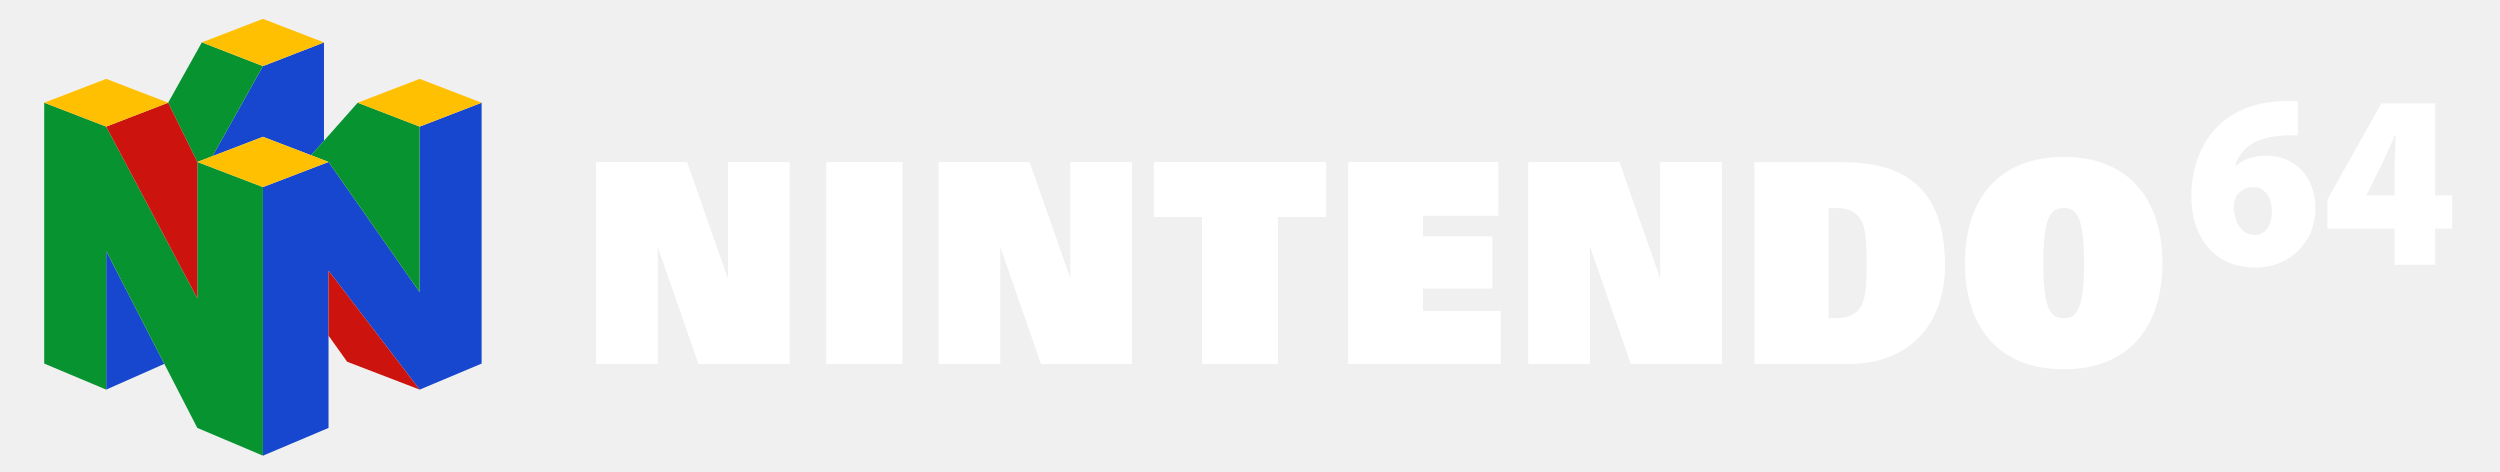
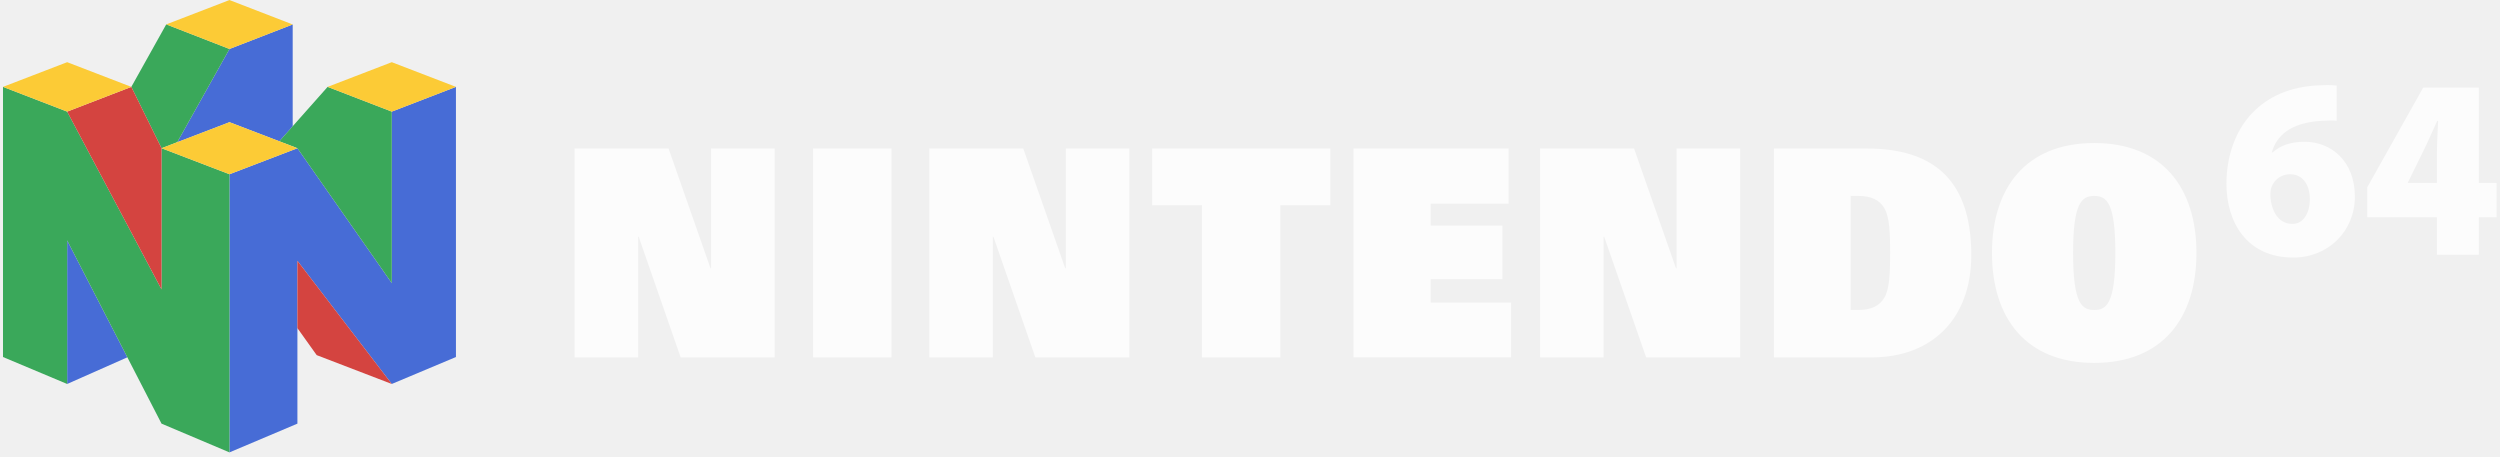
- <svg xmlns="http://www.w3.org/2000/svg" viewBox="0 0 641 121" xml:space="preserve" style="fill-rule:evenodd;clip-rule:evenodd;stroke-linejoin:round;stroke-miterlimit:2">
-   <path d="M67.414 16.952 54.478 40.037l12.936-4.958 12.348 4.728 3.306-3.71V10.882l-15.654 6.07ZM107.6 99.895 84.237 69.404v40.313l-16.823 7.117V47.967l16.823-6.443L107.6 74.919V32.462l15.888-6.128v66.888L107.6 99.895Zm-80.374 0 14.907-6.601-14.907-28.941v35.542Z" style="fill:#1747ce;fill-rule:nonzero" />
-   <path d="m43.114 26.334 7.478 15.189 3.886-1.486 12.936-23.085-15.654-6.09-8.646 15.472Zm36.648 13.473 11.955-13.473 15.883 6.128v42.457L84.237 41.524l-4.475-1.717Z" style="fill:#069330;fill-rule:nonzero" />
-   <path d="m27.226 32.462-15.888-6.128v66.888l15.888 6.673V64.353l23.366 45.364 16.822 7.117V47.967l-16.822-6.444v34.962L27.226 32.462Z" style="fill:#069330;fill-rule:nonzero" />
-   <path d="M50.592 41.523v34.962L27.226 32.462l15.888-6.128 7.478 15.189ZM107.6 99.895 84.237 69.404v16.658l4.773 6.691 18.59 7.142Z" style="fill:#cc130e;fill-rule:nonzero" />
-   <path d="m84.237 41.523-16.823 6.444-16.822-6.444 16.822-6.444 16.823 6.444Zm7.475-15.189 15.888-6.113 15.888 6.113-15.888 6.128-15.888-6.128Zm-80.374 0 15.888-6.113 15.888 6.113-15.888 6.128-15.888-6.128Zm71.73-15.452L67.414 4.834 51.76 10.862l15.654 6.09 15.654-6.07Z" style="fill:#ffc001;fill-rule:nonzero" />
-   <path d="M179.128 93.322h23.28v-51.73h-15.751v29.662h-.136l-10.385-29.662h-23.278v51.73H168.6v-29.86h.141l10.387 29.86Zm87.825 0h23.278v-51.73h-15.74v29.662h-.142l-10.387-29.662h-23.276v51.73h15.749v-29.86h.136l10.382 29.86Zm151.23 0h23.282v-51.73h-15.746v29.662h-.141l-10.385-29.662h-23.279v51.73h15.744v-29.86h.138l10.387 29.86Zm-206.265-51.73h19.418v51.73h-19.418zm96.285 14.052h-12.339V41.592h44.133v14.052h-12.382v37.678h-19.412V55.644Zm37.527-14.066h38.4V55.26h-19.29v5.41h17.761v13.262H364.84v5.804h19.906v13.568H345.73V41.578Zm104.092.014h23.004c19.62 0 25.865 11.105 25.865 26.436 0 15.621-9.636 25.295-24.704 25.295h-24.165V41.592Zm19.007 39.975h1.893c3.122 0 5.215-.957 6.438-3.035 1.29-2.151 1.433-6.068 1.433-11.078 0-5.014-.147-8.923-1.433-11.077-1.223-2.08-3.316-3.038-6.438-3.038h-1.893v28.228Zm60.298-41.332c16.904 0 25.314 11.1 25.314 27.221 0 16.124-8.413 27.228-25.314 27.228-16.905 0-25.316-11.104-25.316-27.228 0-16.121 8.408-27.221 25.316-27.221Zm0 41.339c2.982 0 5.229-1.466 5.229-14.12 0-12.368-2.112-14.115-5.229-14.115-3.12 0-5.228 1.747-5.228 14.115 0 12.655 2.241 14.12 5.228 14.12Z" style="fill:#fff;fill-rule:nonzero" />
-   <path d="M179.128 93.322h23.28v-51.73h-15.751v29.662h-.136l-10.385-29.662h-23.278v51.73H168.6v-29.86h.141l10.387 29.86Zm87.825 0h23.278v-51.73h-15.74v29.662h-.142l-10.387-29.662h-23.276v51.73h15.749v-29.86h.136l10.382 29.86Zm151.23 0h23.282v-51.73h-15.746v29.662h-.141l-10.385-29.662h-23.279v51.73h15.744v-29.86h.138l10.387 29.86Zm-206.265-51.73h19.418v51.73h-19.418zm96.285 14.052h-12.339V41.592h44.133v14.052h-12.382v37.678h-19.412V55.644Zm37.527-14.066h38.4V55.26h-19.29v5.41h17.761v13.262H364.84v5.804h19.906v13.568H345.73V41.578Zm243.439-6.865c-1.034-.09-2.038-.048-3.439.016-8.191.379-11.504 3.869-12.627 7.812h.198c2.04-1.782 4.561-2.614 7.938-2.614 6.497 0 12.431 4.724 12.431 13.587 0 8.48-6.519 15.085-15.269 15.085-11.526 0-16.54-8.803-16.54-18.242 0-7.667 2.72-14.161 7.185-18.35 4.25-3.937 9.73-5.925 16.436-6.079 1.777-.102 2.832 0 3.687.077v8.708Zm-10.914 25.545c2.657 0 4.267-2.713 4.267-6.178-.021-2.925-1.361-6.113-4.922-6.113-2.176 0-3.872 1.379-4.512 3.044-.249.511-.342 1.238-.342 2.472.228 3.305 1.821 6.776 5.443 6.776l.066-.001Zm35.725 7.644v-9.283h-17.258v-7.417l13.856-24.69h13.788v23.603h4.385v8.504h-4.385v9.283H613.98Zm0-17.787v-7.113c0-2.629.157-5.36.291-8.239h-.225c-1.283 2.794-2.399 5.453-3.859 8.339l-3.39 6.89-.036.125 7.219-.002Z" style="fill:#fff;fill-rule:nonzero" />
+ <svg xmlns="http://www.w3.org/2000/svg" width="619px" height="113px" viewBox="0 0 619 113" version="1.1">
+   <g id="Page-1" stroke="none" stroke-width="1" fill="none" fill-rule="evenodd" opacity="0.78">
+     <g id="Nintendo-64" transform="translate(-11, -4)" fill-rule="nonzero">
+       <g id="n64" transform="translate(11.74004, 4.009784)">
+         <path d="M56.076,12.118 L43.14,35.203 L56.076,30.245 L68.424,34.973 L71.73,31.263 L71.73,6.048 L56.076,12.118 Z M96.262,95.061 L72.899,64.57 L72.899,104.883 L56.076,112 L56.076,43.133 L72.899,36.69 L96.262,70.085 L96.262,27.628 L112.15,21.5 L112.15,88.388 L96.262,95.061 Z M15.888,95.061 L30.795,88.46 L15.888,59.519 L15.888,95.061 L15.888,95.061 Z" id="Shape" fill="#1747CE" />
+         <path d="M31.776,21.5 L39.254,36.689 L43.14,35.203 L56.076,12.118 L40.422,6.028 L31.776,21.5 L31.776,21.5 Z M68.424,34.973 L80.379,21.5 L96.262,27.628 L96.262,70.085 L72.899,36.69 L68.424,34.973 Z" id="Shape" fill="#069330" />
+         <polygon id="Path" fill="#069330" points="15.888 27.628 0 21.5 0 88.388 15.888 95.061 15.888 59.519 39.254 104.883 56.076 112 56.076 43.133 39.254 36.689 39.254 71.651" />
+         <path d="M39.254,36.689 L39.254,71.651 L15.888,27.628 L31.776,21.5 L39.254,36.689 Z M96.262,95.061 L72.899,64.57 L72.899,81.228 L77.672,87.919 L96.262,95.061 Z" id="Shape" fill="#CC130E" />
+         <path d="M72.899,36.689 L56.076,43.133 L39.254,36.689 L56.076,30.245 L72.899,36.689 Z M80.374,21.5 L96.262,15.387 L112.15,21.5 L96.262,27.628 L80.374,21.5 Z M0,21.5 L15.888,15.387 L31.776,21.5 L15.888,27.628 L0,21.5 L0,21.5 Z M71.73,6.048 L56.076,0 L40.422,6.028 L56.076,12.118 L71.73,6.048 L71.73,6.048 Z" id="Shape" fill="#FFC001" />
+         <path d="M167.79,88.488 L191.07,88.488 L191.07,36.758 L175.319,36.758 L175.319,66.42 L175.183,66.42 L164.798,36.758 L141.52,36.758 L141.52,88.488 L157.262,88.488 L157.262,58.628 L157.403,58.628 L167.79,88.488 Z M255.615,88.488 L278.893,88.488 L278.893,36.758 L263.153,36.758 L263.153,66.42 L263.011,66.42 L252.624,36.758 L229.348,36.758 L229.348,88.488 L245.097,88.488 L245.097,58.628 L245.233,58.628 L255.615,88.488 L255.615,88.488 Z M406.845,88.488 L430.127,88.488 L430.127,36.758 L414.381,36.758 L414.381,66.42 L414.24,66.42 L403.855,36.758 L380.576,36.758 L380.576,88.488 L396.32,88.488 L396.32,58.628 L396.458,58.628 L406.845,88.488 Z M200.58,36.758 L219.998,36.758 L219.998,88.488 L200.58,88.488 L200.58,36.758 Z M296.865,50.81 L284.526,50.81 L284.526,36.758 L328.659,36.758 L328.659,50.81 L316.277,50.81 L316.277,88.488 L296.865,88.488 L296.865,50.81 Z M334.392,36.744 L372.792,36.744 L372.792,50.426 L353.502,50.426 L353.502,55.836 L371.263,55.836 L371.263,69.098 L353.502,69.098 L353.502,74.902 L373.408,74.902 L373.408,88.47 L334.392,88.47 L334.392,36.744 L334.392,36.744 Z M438.484,36.758 L461.488,36.758 C481.108,36.758 487.353,47.863 487.353,63.194 C487.353,78.815 477.717,88.489 462.649,88.489 L438.484,88.489 L438.484,36.758 Z M457.491,76.733 L459.384,76.733 C462.506,76.733 464.599,75.776 465.822,73.698 C467.112,71.547 467.255,67.63 467.255,62.62 C467.255,57.606 467.108,53.697 465.822,51.543 C464.599,49.463 462.506,48.505 459.384,48.505 L457.491,48.505 L457.491,76.733 Z M517.789,35.401 C534.693,35.401 543.103,46.501 543.103,62.622 C543.103,78.746 534.69,89.85 517.789,89.85 C500.884,89.85 492.473,78.746 492.473,62.622 C492.473,46.501 500.881,35.401 517.789,35.401 L517.789,35.401 Z M517.789,76.74 C520.771,76.74 523.018,75.274 523.018,62.62 C523.018,50.252 520.906,48.505 517.789,48.505 C514.669,48.505 512.561,50.252 512.561,62.62 C512.561,75.275 514.802,76.74 517.789,76.74 Z" id="Shape" fill="#FFFFFF" />
+         <path d="M577.831,29.879 C576.797,29.789 575.793,29.831 574.392,29.895 C566.201,30.274 562.888,33.764 561.765,37.707 L561.963,37.707 C564.003,35.925 566.524,35.093 569.901,35.093 C576.398,35.093 582.332,39.817 582.332,48.68 C582.332,57.16 575.813,63.765 567.063,63.765 C555.537,63.765 550.523,54.962 550.523,45.523 C550.523,37.856 553.243,31.362 557.708,27.173 C561.958,23.236 567.438,21.248 574.144,21.094 C575.921,20.992 576.976,21.094 577.831,21.171 L577.831,29.879 L577.831,29.879 Z M566.917,55.424 C569.574,55.424 571.184,52.711 571.184,49.246 C571.163,46.321 569.823,43.133 566.262,43.133 C564.086,43.133 562.39,44.512 561.75,46.177 C561.501,46.688 561.408,47.415 561.408,48.649 C561.636,51.954 563.229,55.425 566.851,55.425 L566.917,55.424 L566.917,55.424 Z M602.642,63.068 L602.642,53.785 L585.384,53.785 L585.384,46.368 L599.24,21.678 L613.028,21.678 L613.028,45.281 L617.413,45.281 L617.413,53.785 L613.028,53.785 L613.028,63.068 L602.642,63.068 L602.642,63.068 Z M602.642,45.281 L602.642,38.168 C602.642,35.539 602.799,32.808 602.933,29.929 L602.708,29.929 C601.425,32.723 600.309,35.382 598.849,38.268 L595.459,45.158 L595.423,45.283 L602.642,45.281 L602.642,45.281 Z" id="Shape" fill="#FFFFFF" />
+       </g>
+     </g>
+   </g>
</svg>
